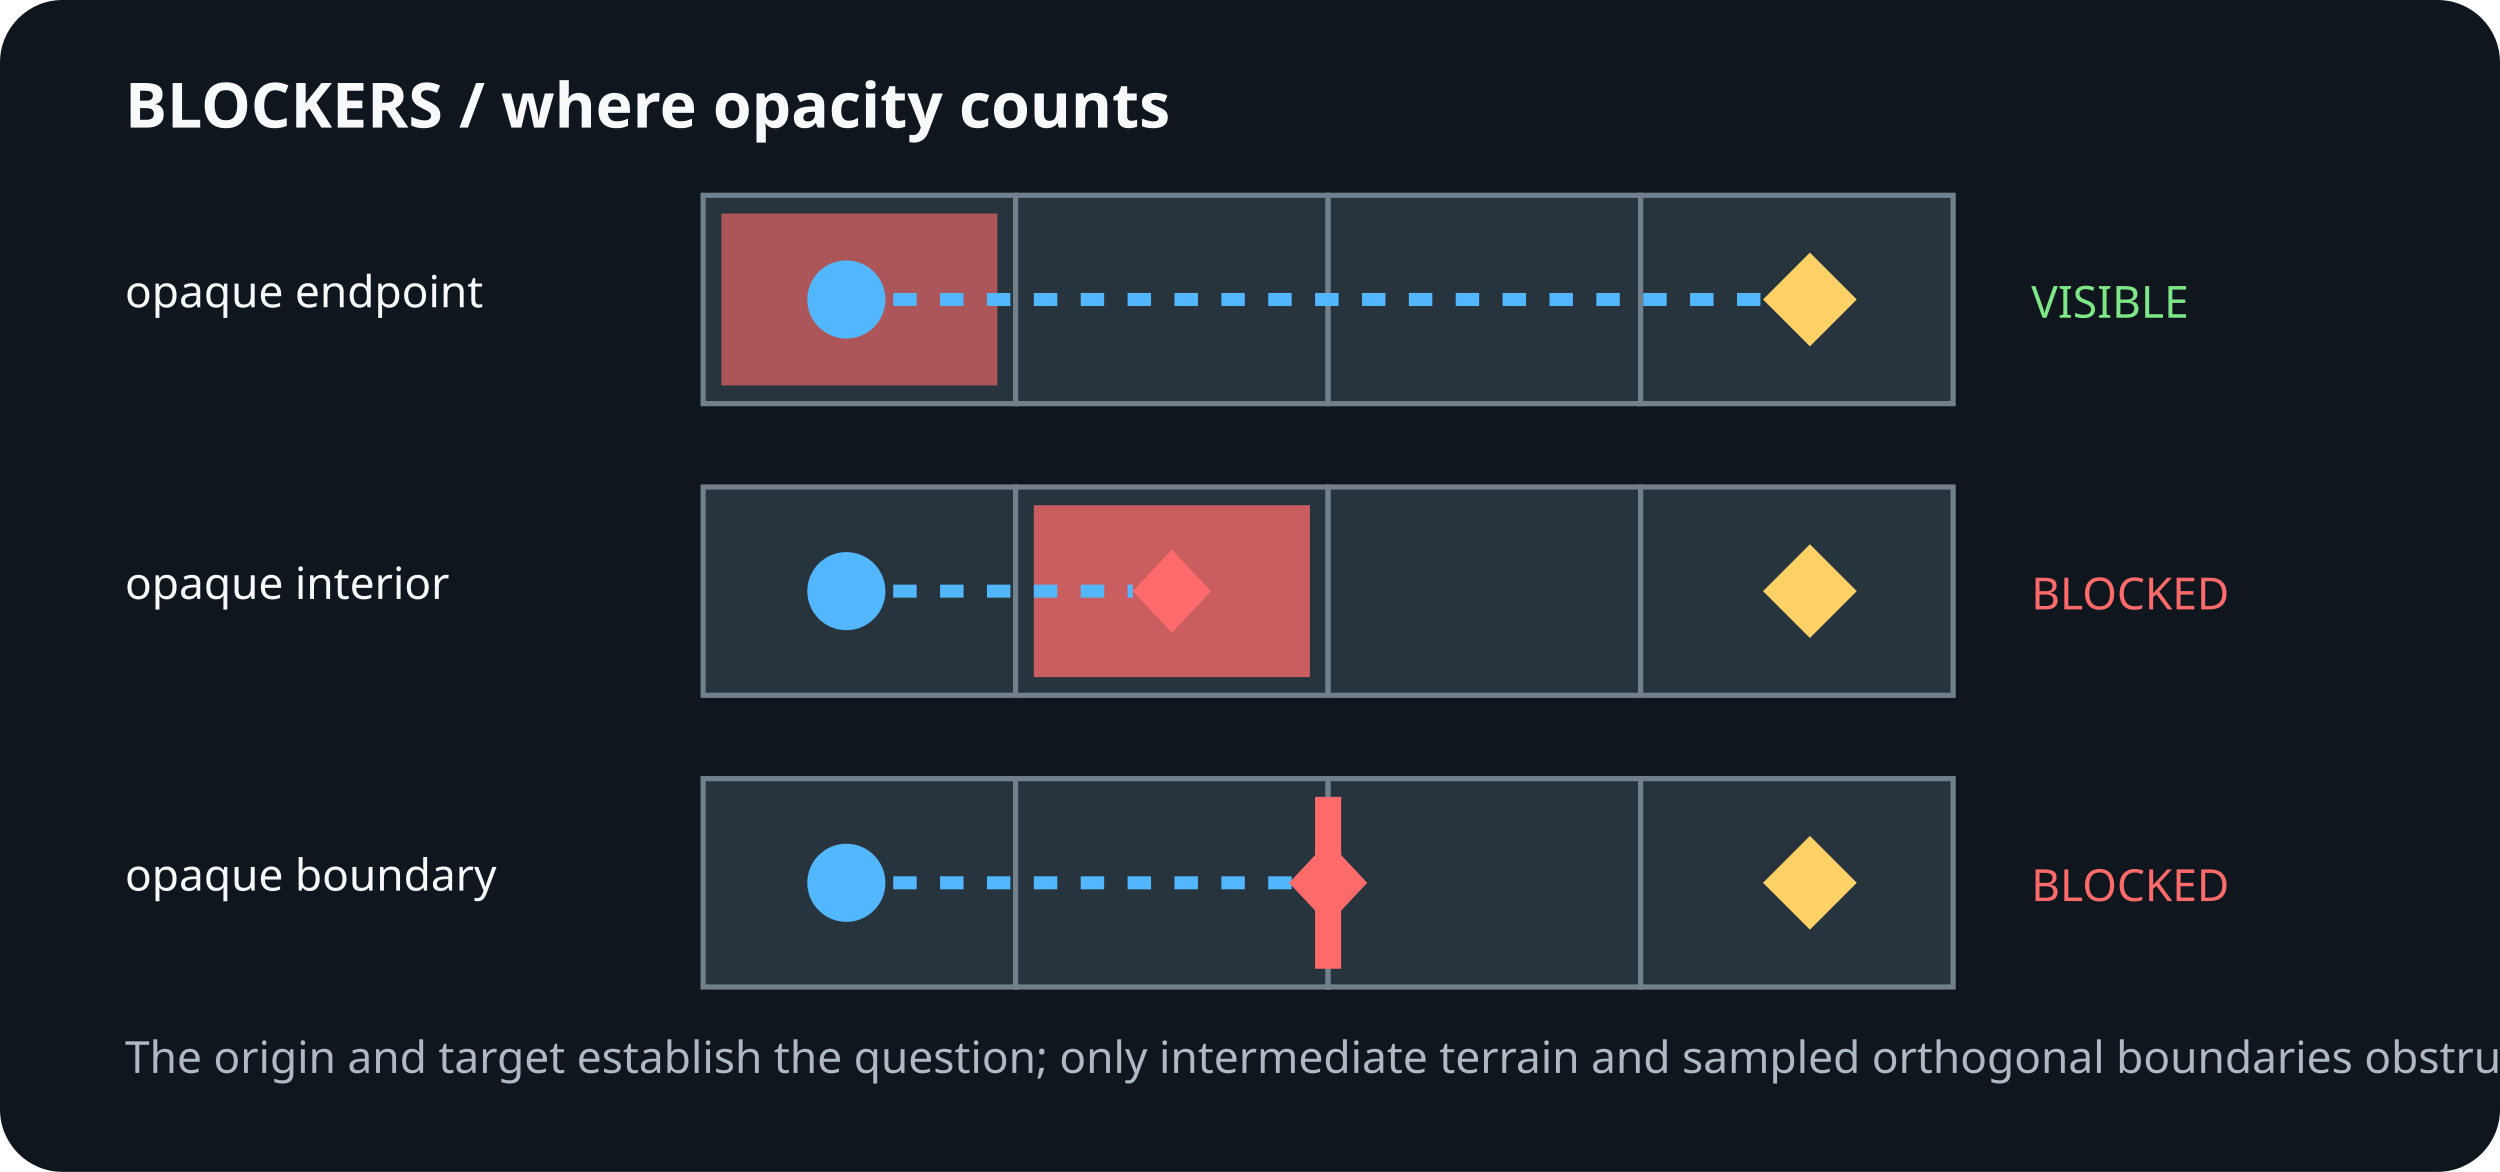
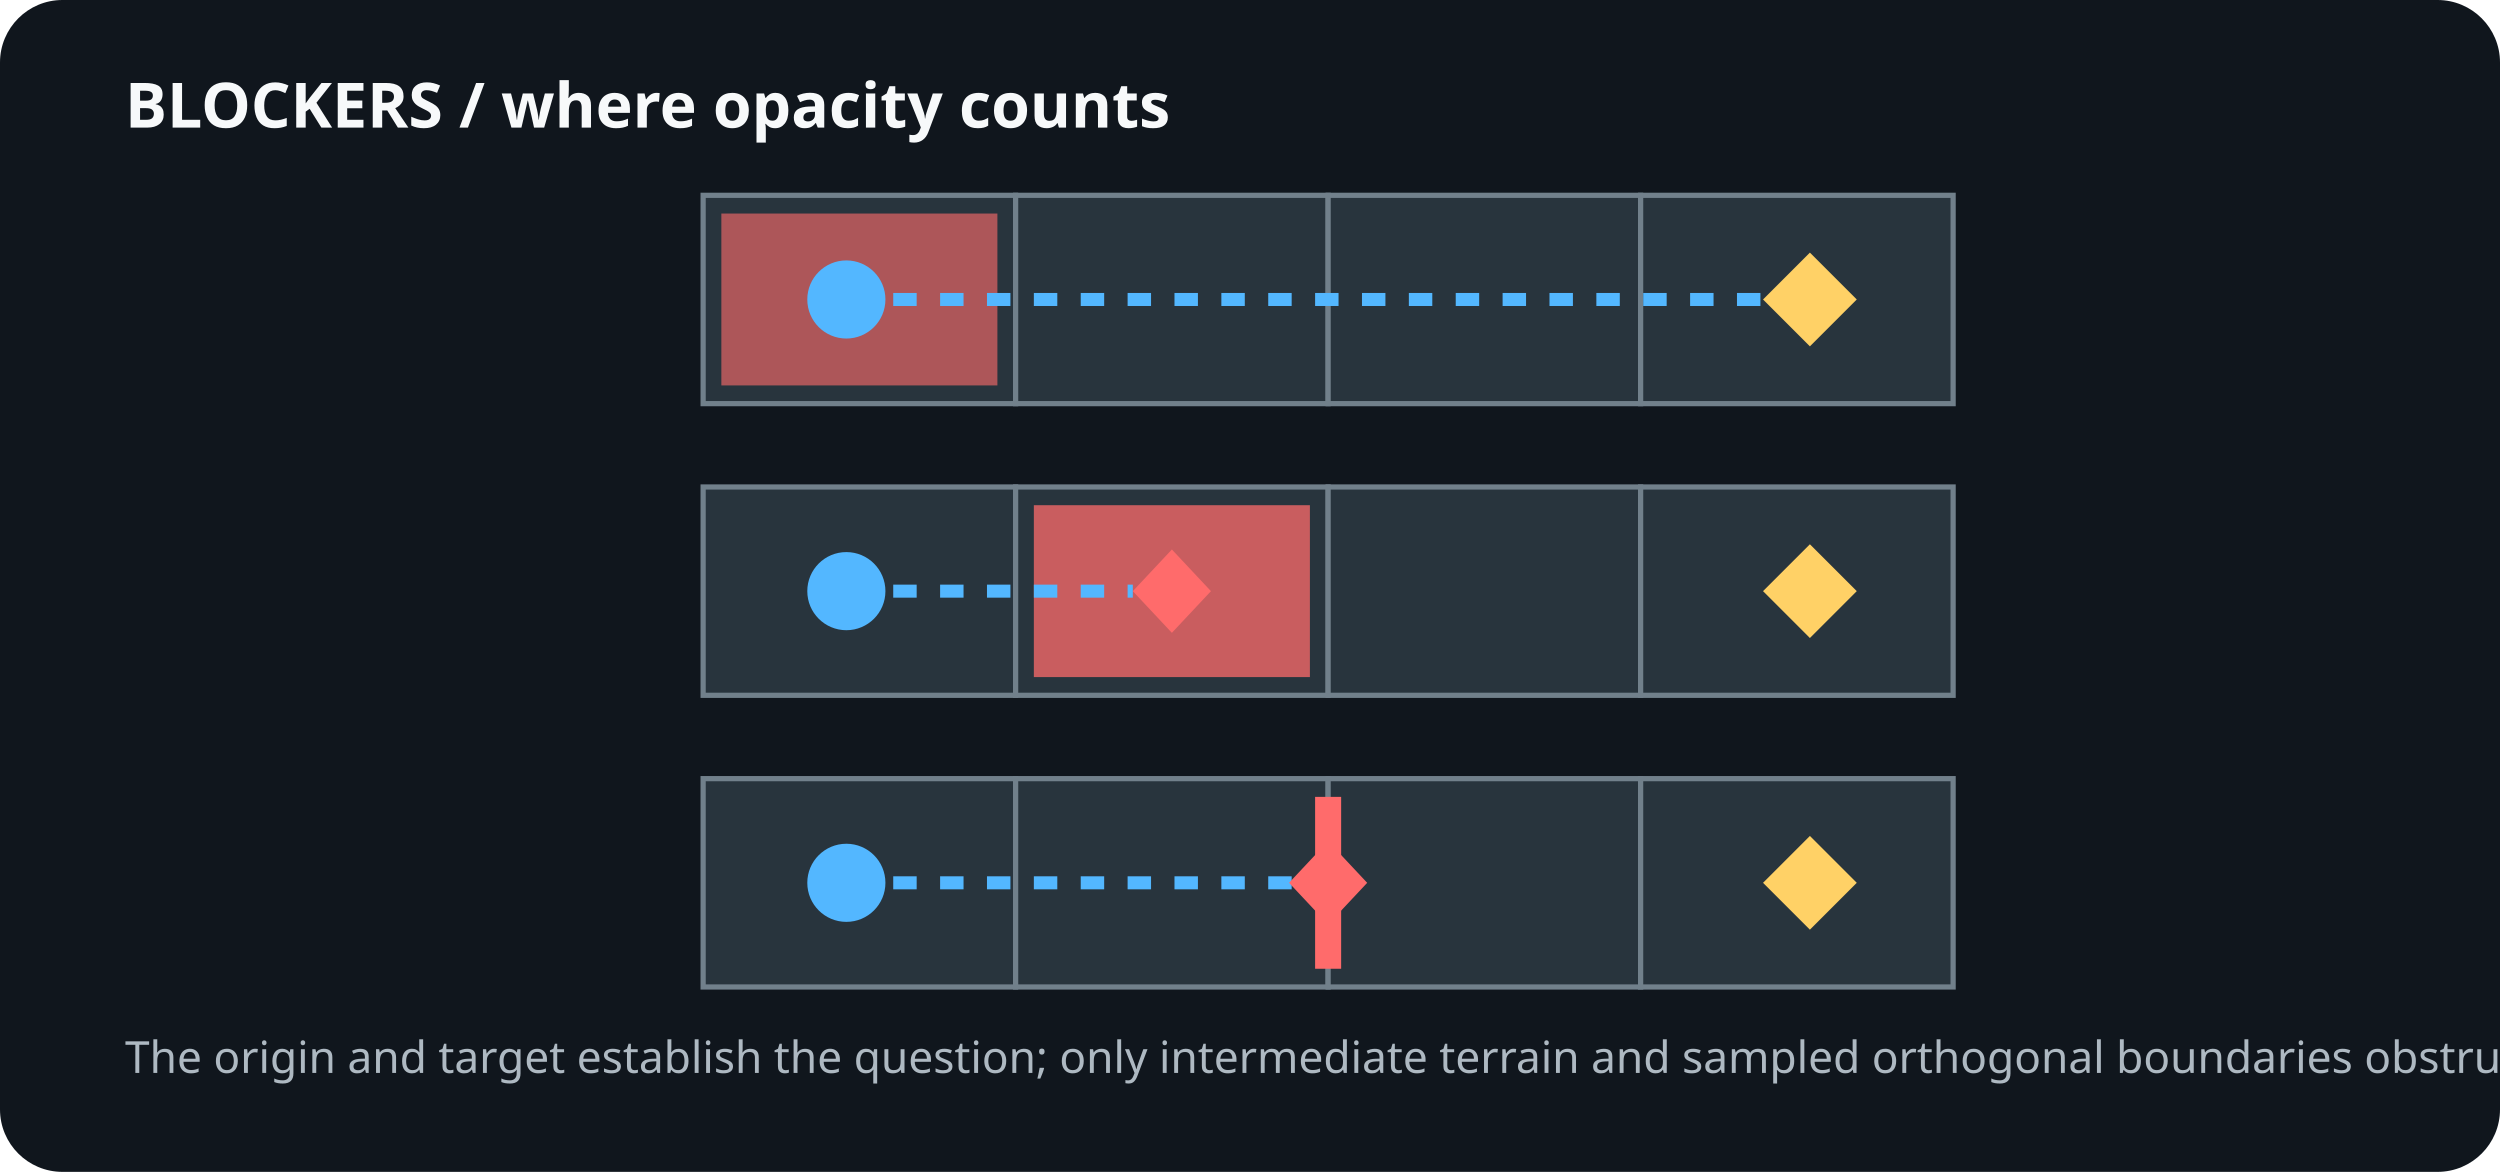
<svg xmlns="http://www.w3.org/2000/svg" viewBox="0 0 960 450" role="img" aria-labelledby="block-title block-desc" data-diagram="blocker-semantics" data-effects="css-filter">
  <defs>
    <filter id="bl-glow">
      <feGaussianBlur stdDeviation="6" result="b" />
      <feMerge>
        <feMergeNode in="b" />
        <feMergeNode in="SourceGraphic" />
      </feMerge>
    </filter>
    <style>.ray{stroke-dasharray:9 9;animation:blRay 1.6s linear infinite}.stop{animation:blStop 2s ease-in-out infinite}@keyframes blRay{to{stroke-dashoffset:-36}}@keyframes blStop{50%{filter:url(#bl-glow);transform:scale(1.12)}}svg:target .fx{display:none}@media(prefers-reduced-motion:reduce){*{animation:none!important}}@media print{.fx{display:none}}</style>
  </defs>
  <rect width="960" height="450" rx="24" fill="#10161d" />
  <text x="48" y="49" fill="#f7f9fa" font-family="system-ui,sans-serif" font-size="24" font-weight="700">BLOCKERS / where opacity counts</text>
  <g font-family="system-ui,sans-serif" font-size="17">
-     <text x="48" y="118" fill="#f7f9fa">opaque endpoint</text>
-     <text x="48" y="230" fill="#f7f9fa">opaque interior</text>
-     <text x="48" y="342" fill="#f7f9fa">opaque boundary</text>
+     <text data-tooltip="endpoint-rule" x="48" y="118" fill="#f7f9fa" />
+     <text data-tooltip="interior-rule" x="48" y="230" fill="#f7f9fa" />
+     <text data-tooltip="boundary-rule" x="48" y="342" fill="#f7f9fa" />
    <g transform="translate(270 75)">
      <g stroke="#71808b" stroke-width="2">
        <g fill="#28343d">
          <rect width="120" height="80" />
          <rect x="120" width="120" height="80" />
          <rect x="240" width="120" height="80" />
          <rect x="360" width="120" height="80" />
        </g>
        <g transform="translate(0 112)" fill="#28343d">
          <rect width="120" height="80" />
          <rect x="120" width="120" height="80" />
          <rect x="240" width="120" height="80" />
          <rect x="360" width="120" height="80" />
        </g>
        <g transform="translate(0 224)" fill="#28343d">
          <rect width="120" height="80" />
          <rect x="120" width="120" height="80" />
          <rect x="240" width="120" height="80" />
          <rect x="360" width="120" height="80" />
        </g>
      </g>
-       <rect x="7" y="7" width="106" height="66" fill="#ff6b6b" opacity=".62" />
-       <rect x="127" y="119" width="106" height="66" fill="#ff6b6b" opacity=".75" />
-       <line x1="240" y1="231" x2="240" y2="297" stroke="#ff6b6b" stroke-width="10" />
+       <rect data-tooltip="opaque-origin" x="7" y="7" width="106" height="66" fill="#ff6b6b" opacity=".62" />
+       <rect data-tooltip="opaque-interior" x="127" y="119" width="106" height="66" fill="#ff6b6b" opacity=".75" />
+       <line data-tooltip="opaque-edge" x1="240" y1="231" x2="240" y2="297" stroke="#ff6b6b" stroke-width="10" />
      <g fill="none" stroke="#53b7ff" stroke-width="5" class="ray fx">
-         <path d="M55 40H425" />
-         <path d="M55 152H165" />
-         <path d="M55 264H235" />
+         <path data-tooltip="passing-ray" d="M55 40H425" />
+         <path data-tooltip="terrain-stopped-ray" d="M55 152H165" />
+         <path data-tooltip="edge-stopped-ray" d="M55 264H235" />
      </g>
      <g fill="#53b7ff">
        <circle cx="55" cy="40" r="15" />
        <circle cx="55" cy="152" r="15" />
        <circle cx="55" cy="264" r="15" />
      </g>
      <g fill="#ffd166">
        <path d="M425 22l18 18-18 18-18-18z" />
        <path d="M425 134l18 18-18 18-18-18z" />
        <path d="M425 246l18 18-18 18-18-18z" />
      </g>
-       <text x="510" y="47" fill="#7ee787">VISIBLE</text>
-       <text x="510" y="159" fill="#ff6b6b">BLOCKED</text>
-       <text x="510" y="271" fill="#ff6b6b">BLOCKED</text>
+       <text data-tooltip="visible-result" x="510" y="47" fill="#7ee787" />
+       <text data-tooltip="terrain-blocked-result" x="510" y="159" fill="#ff6b6b" />
+       <text data-tooltip="edge-blocked-result" x="510" y="271" fill="#ff6b6b" />
      <g class="stop fx" fill="#ff6b6b">
        <path d="M180 136l15 16-15 16-15-16z" />
        <path d="M240 248l15 16-15 16-15-16z" />
      </g>
    </g>
  </g>
  <text x="48" y="412" fill="#aeb9c2" font-family="system-ui,sans-serif" font-size="17">The origin and target establish the question; only intermediate terrain and sampled orthogonal boundaries obstruct it.</text>
  <g id="effects-off" transform="translate(0 450)" />
</svg>
